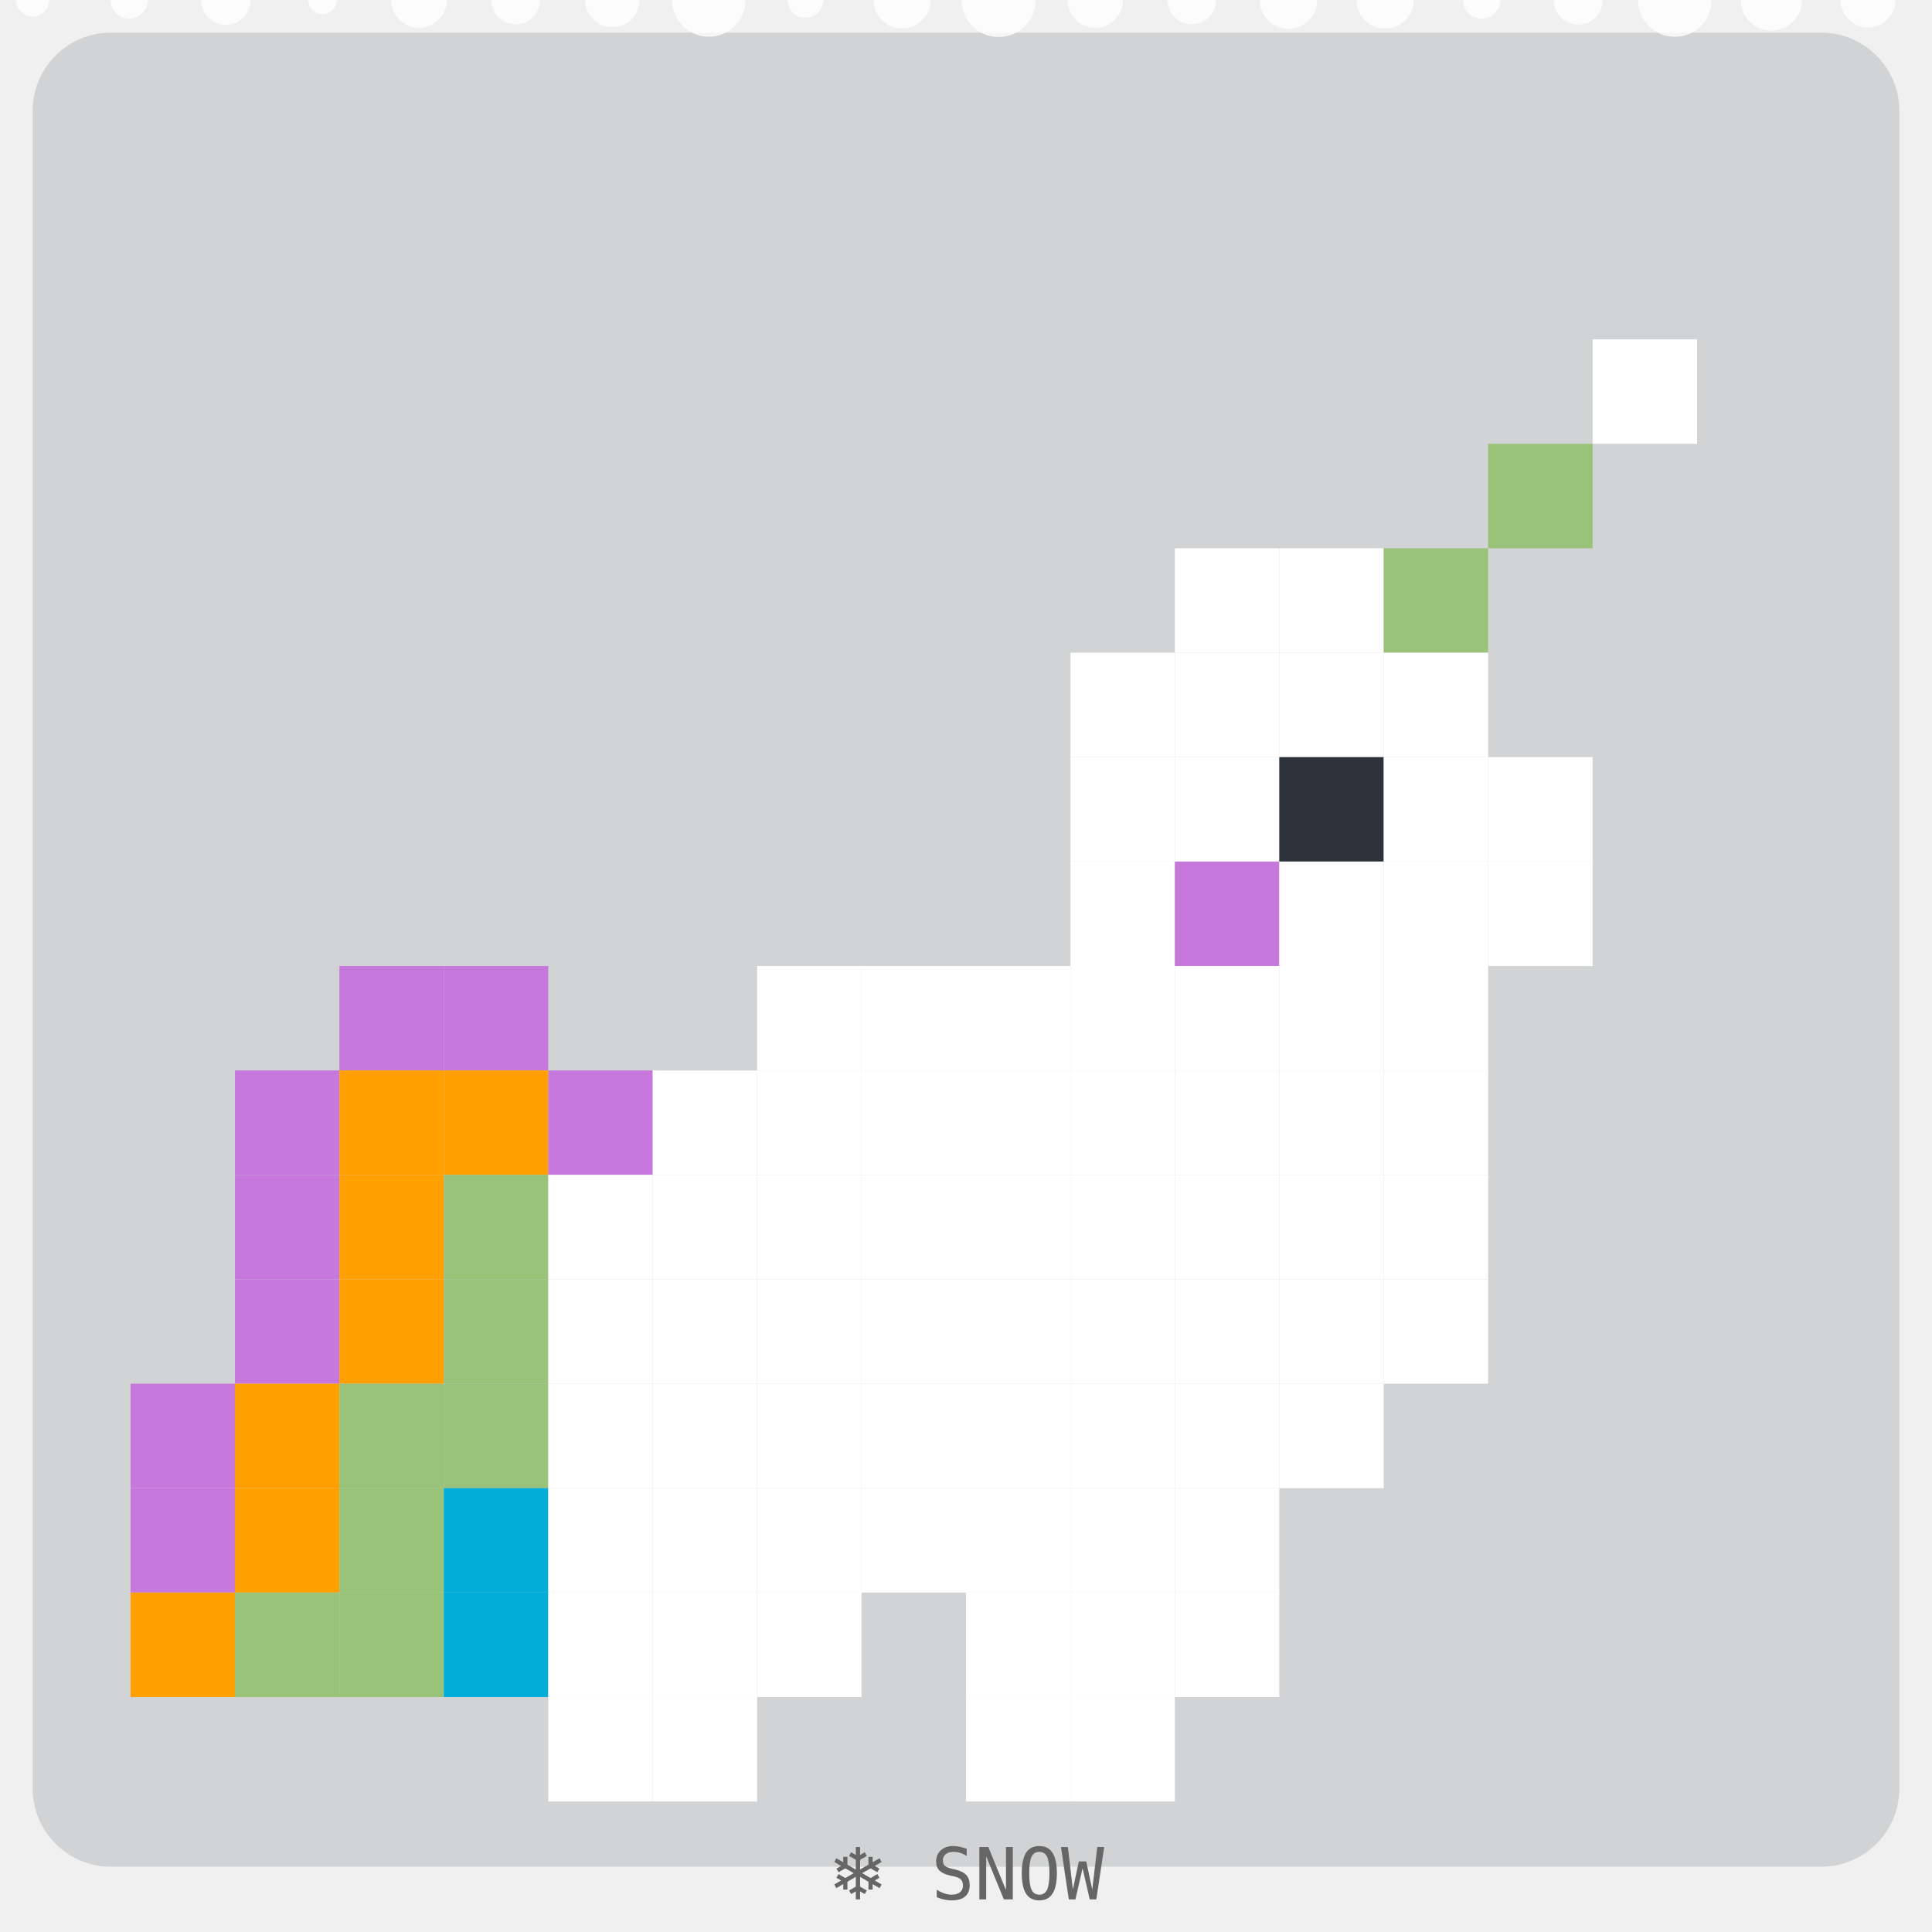
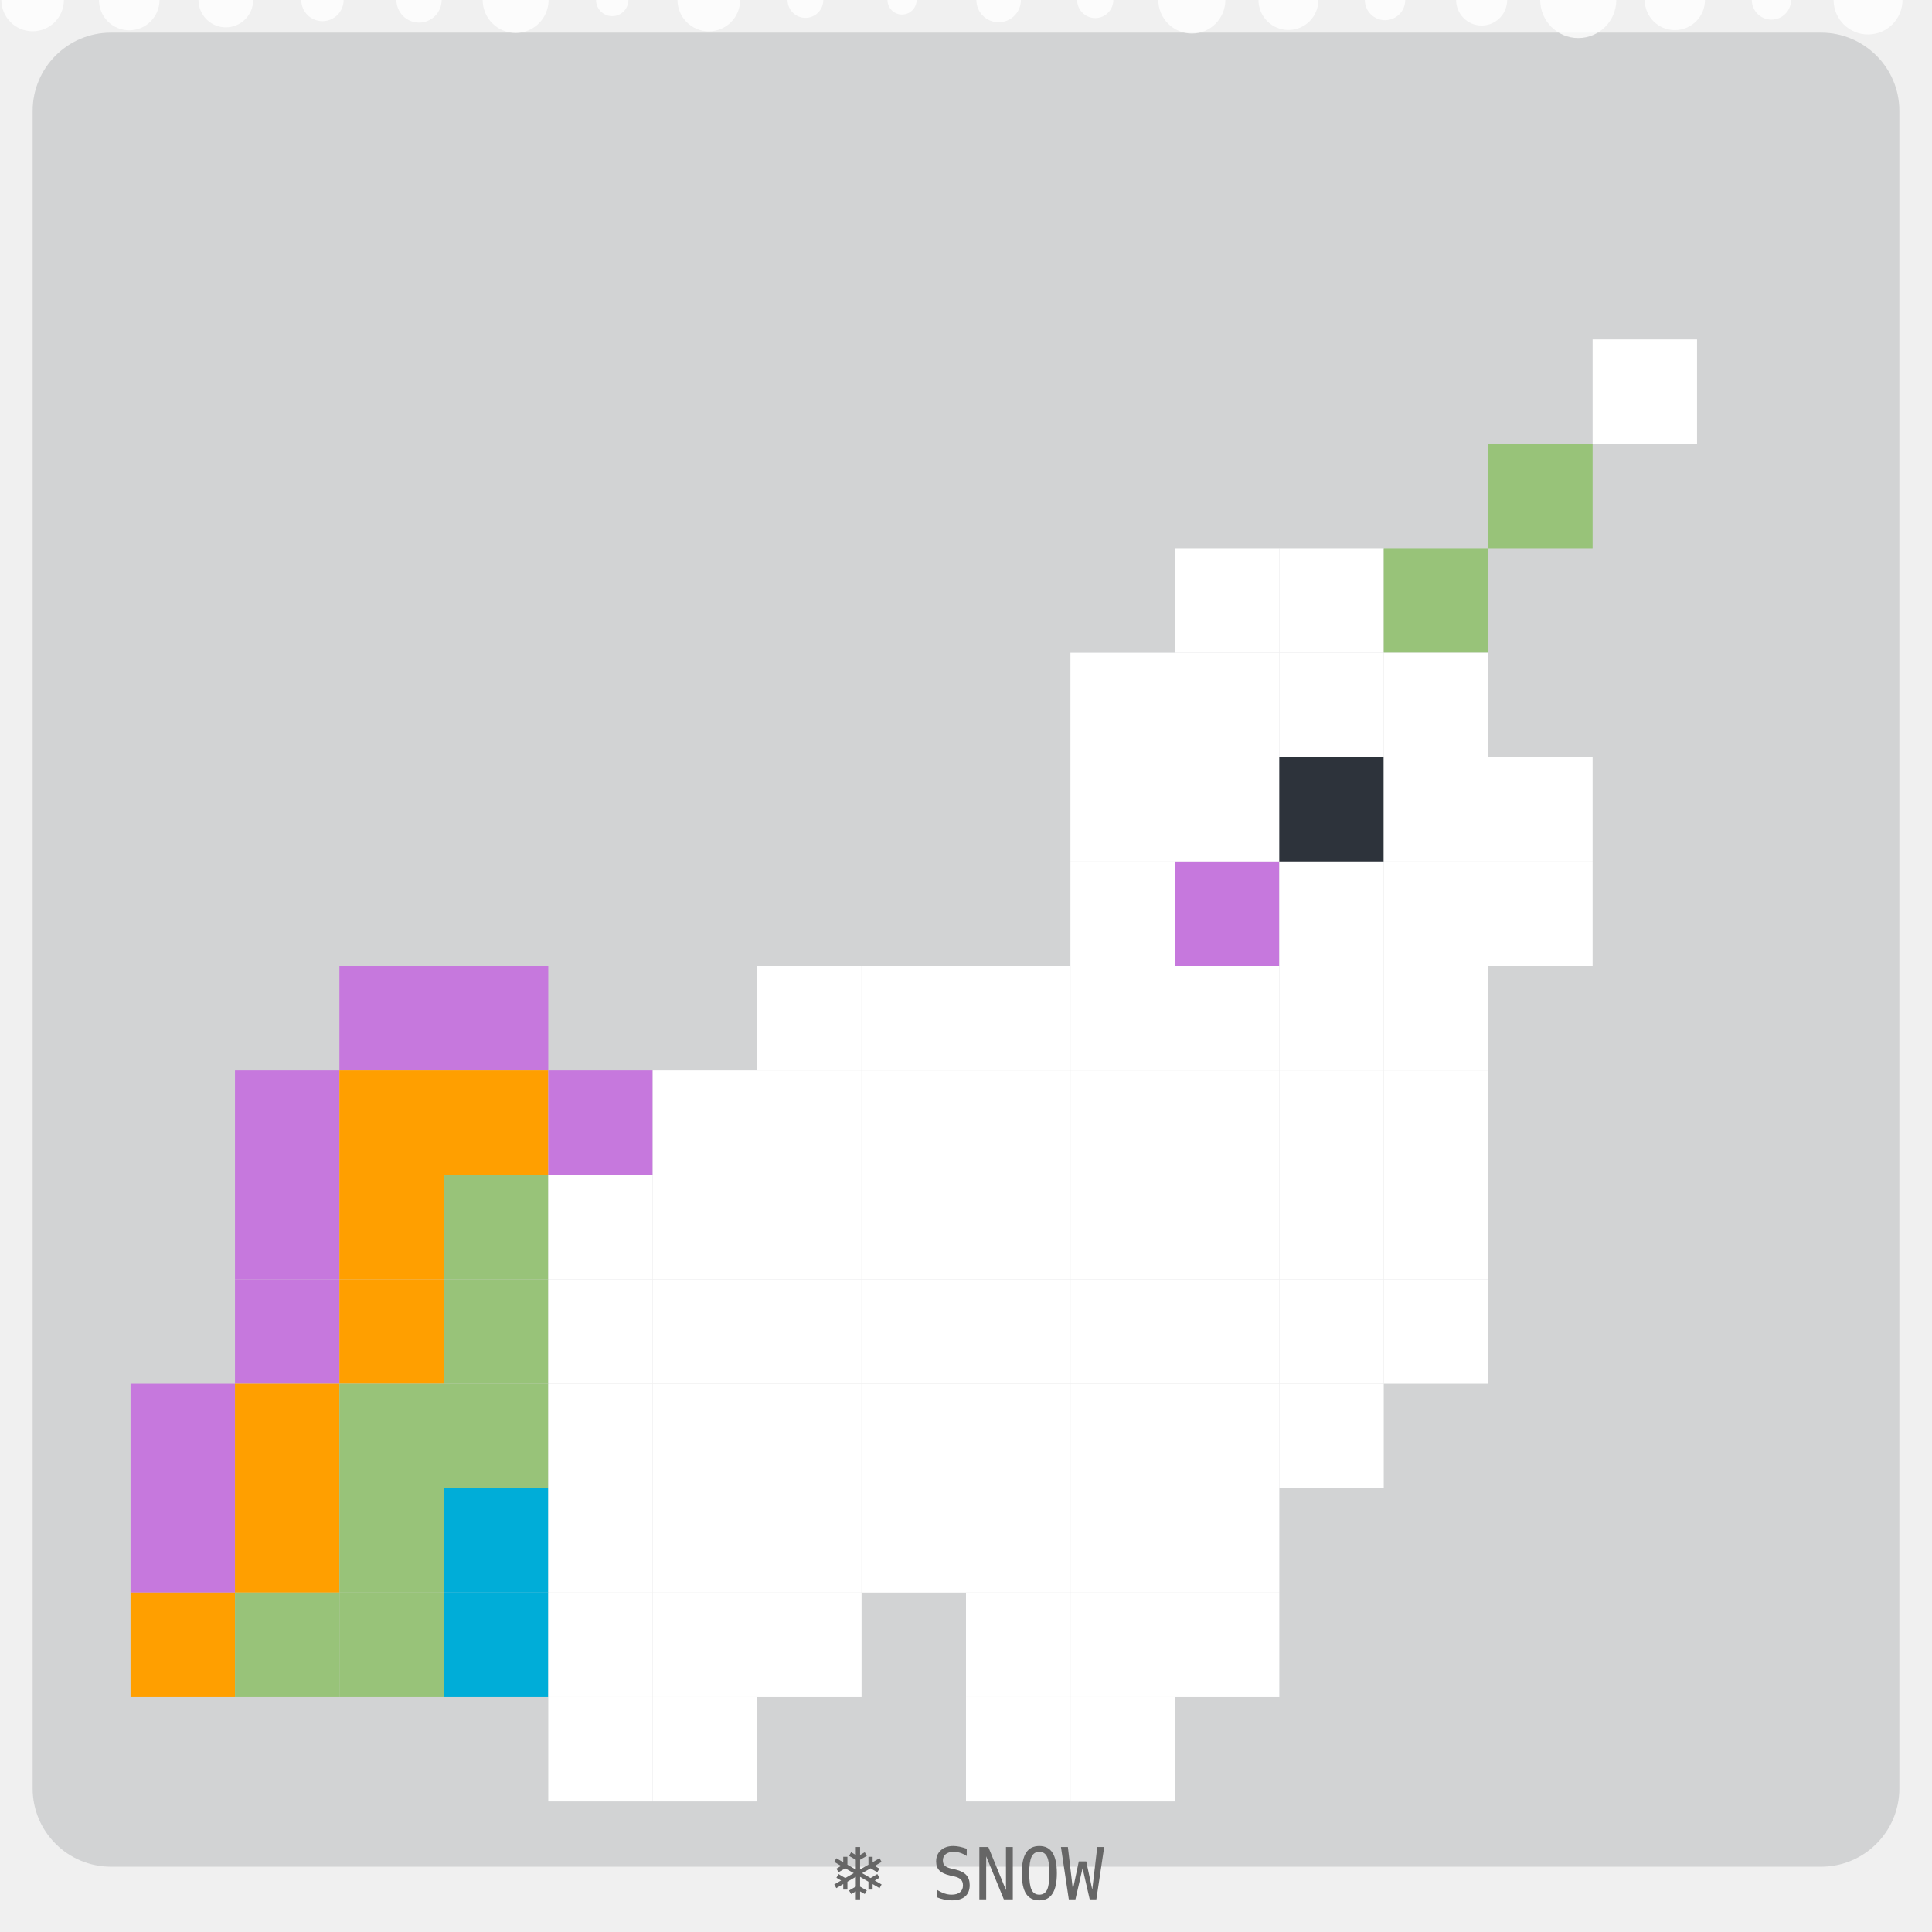
<svg xmlns="http://www.w3.org/2000/svg" width="296" height="296" viewBox="0 0 296 296">
  <style>.pet { transform-origin: center; }</style>
  <rect x="5" y="5" width="286" height="281" rx="12" ry="12" fill="rgba(45, 51, 59, 0.15)" />
  <g class="weather-layer" style="pointer-events: none;">
    <g fill="#ffffff">
-       <circle cx="5" cy="0" r="2.538" opacity="0.8">
-         <animate attributeName="cy" values="0;296" dur="4.067s" begin="1.061s" repeatCount="indefinite" />
+       <circle cx="5" cy="0" r="4.791" opacity="0.8">
+         <animate attributeName="cy" values="0;296" dur="2.042s" begin="0.205s" repeatCount="indefinite" />
      </circle>
-       <circle cx="19.8" cy="0" r="2.849" opacity="0.8">
-         <animate attributeName="cy" values="0;296" dur="4.936s" begin="1.523s" repeatCount="indefinite" />
+       <circle cx="19.8" cy="0" r="4.64" opacity="0.8">
+         <animate attributeName="cy" values="0;296" dur="4.186s" begin="1.457s" repeatCount="indefinite" />
      </circle>
-       <circle cx="34.6" cy="0" r="3.801" opacity="0.8">
-         <animate attributeName="cy" values="0;296" dur="2.289s" begin="0.797s" repeatCount="indefinite" />
+       <circle cx="34.6" cy="0" r="4.19" opacity="0.8">
+         <animate attributeName="cy" values="0;296" dur="4.781s" begin="1.737s" repeatCount="indefinite" />
      </circle>
-       <circle cx="49.4" cy="0" r="2.178" opacity="0.8">
-         <animate attributeName="cy" values="0;296" dur="4.559s" begin="1.303s" repeatCount="indefinite" />
+       <circle cx="49.4" cy="0" r="3.244" opacity="0.8">
+         <animate attributeName="cy" values="0;296" dur="4.711s" begin="1.443s" repeatCount="indefinite" />
      </circle>
-       <circle cx="64.2" cy="0" r="4.266" opacity="0.8">
-         <animate attributeName="cy" values="0;296" dur="3.875s" begin="0.939s" repeatCount="indefinite" />
+       <circle cx="64.2" cy="0" r="3.465" opacity="0.8">
+         <animate attributeName="cy" values="0;296" dur="4.993s" begin="0.058s" repeatCount="indefinite" />
      </circle>
-       <circle cx="79" cy="0" r="3.732" opacity="0.8">
-         <animate attributeName="cy" values="0;296" dur="3.176s" begin="0.179s" repeatCount="indefinite" />
+       <circle cx="79" cy="0" r="5.049" opacity="0.8">
+         <animate attributeName="cy" values="0;296" dur="4.011s" begin="1.455s" repeatCount="indefinite" />
      </circle>
-       <circle cx="93.8" cy="0" r="4.167" opacity="0.8">
-         <animate attributeName="cy" values="0;296" dur="3.73s" begin="0.182s" repeatCount="indefinite" />
+       <circle cx="93.8" cy="0" r="2.48" opacity="0.8">
+         <animate attributeName="cy" values="0;296" dur="2.052s" begin="0.405s" repeatCount="indefinite" />
      </circle>
-       <circle cx="108.6" cy="0" r="5.632" opacity="0.8">
-         <animate attributeName="cy" values="0;296" dur="4.78s" begin="0.727s" repeatCount="indefinite" />
+       <circle cx="108.6" cy="0" r="4.801" opacity="0.8">
+         <animate attributeName="cy" values="0;296" dur="4.275s" begin="1.551s" repeatCount="indefinite" />
      </circle>
-       <circle cx="123.4" cy="0" r="2.732" opacity="0.8">
-         <animate attributeName="cy" values="0;296" dur="4.886s" begin="0.537s" repeatCount="indefinite" />
+       <circle cx="123.4" cy="0" r="2.739" opacity="0.8">
+         <animate attributeName="cy" values="0;296" dur="4.002s" begin="1.754s" repeatCount="indefinite" />
      </circle>
-       <circle cx="138.2" cy="0" r="4.367" opacity="0.8">
-         <animate attributeName="cy" values="0;296" dur="2.891s" begin="1.601s" repeatCount="indefinite" />
+       <circle cx="138.2" cy="0" r="2.231" opacity="0.8">
+         <animate attributeName="cy" values="0;296" dur="3.715s" begin="0.086s" repeatCount="indefinite" />
      </circle>
-       <circle cx="153" cy="0" r="5.675" opacity="0.8">
-         <animate attributeName="cy" values="0;296" dur="2.061s" begin="0.251s" repeatCount="indefinite" />
+       <circle cx="153" cy="0" r="3.411" opacity="0.8">
+         <animate attributeName="cy" values="0;296" dur="3.432s" begin="0.407s" repeatCount="indefinite" />
      </circle>
-       <circle cx="167.8" cy="0" r="4.262" opacity="0.8">
-         <animate attributeName="cy" values="0;296" dur="4.153s" begin="1.682s" repeatCount="indefinite" />
+       <circle cx="167.8" cy="0" r="2.771" opacity="0.8">
+         <animate attributeName="cy" values="0;296" dur="2.322s" begin="0.113s" repeatCount="indefinite" />
      </circle>
-       <circle cx="182.6" cy="0" r="3.715" opacity="0.8">
-         <animate attributeName="cy" values="0;296" dur="3.587s" begin="0.082s" repeatCount="indefinite" />
+       <circle cx="182.6" cy="0" r="5.137" opacity="0.8">
+         <animate attributeName="cy" values="0;296" dur="4.849s" begin="0.807s" repeatCount="indefinite" />
      </circle>
-       <circle cx="197.4" cy="0" r="4.41" opacity="0.8">
-         <animate attributeName="cy" values="0;296" dur="2.527s" begin="0.828s" repeatCount="indefinite" />
+       <circle cx="197.4" cy="0" r="4.592" opacity="0.8">
+         <animate attributeName="cy" values="0;296" dur="2.04s" begin="0.128s" repeatCount="indefinite" />
      </circle>
-       <circle cx="212.2" cy="0" r="4.389" opacity="0.8">
-         <animate attributeName="cy" values="0;296" dur="2.356s" begin="1.974s" repeatCount="indefinite" />
+       <circle cx="212.2" cy="0" r="3.095" opacity="0.8">
+         <animate attributeName="cy" values="0;296" dur="2.331s" begin="0.14s" repeatCount="indefinite" />
      </circle>
-       <circle cx="227" cy="0" r="2.859" opacity="0.8">
-         <animate attributeName="cy" values="0;296" dur="2.381s" begin="1.49s" repeatCount="indefinite" />
+       <circle cx="227" cy="0" r="3.911" opacity="0.8">
+         <animate attributeName="cy" values="0;296" dur="3.059s" begin="0.987s" repeatCount="indefinite" />
      </circle>
-       <circle cx="241.8" cy="0" r="3.769" opacity="0.8">
-         <animate attributeName="cy" values="0;296" dur="4.58s" begin="0.666s" repeatCount="indefinite" />
+       <circle cx="241.8" cy="0" r="5.829" opacity="0.8">
+         <animate attributeName="cy" values="0;296" dur="3.372s" begin="0.686s" repeatCount="indefinite" />
      </circle>
-       <circle cx="256.6" cy="0" r="5.643" opacity="0.8">
-         <animate attributeName="cy" values="0;296" dur="2.12s" begin="1.504s" repeatCount="indefinite" />
+       <circle cx="256.6" cy="0" r="4.615" opacity="0.8">
+         <animate attributeName="cy" values="0;296" dur="4.529s" begin="0.282s" repeatCount="indefinite" />
      </circle>
-       <circle cx="271.4" cy="0" r="4.698" opacity="0.8">
-         <animate attributeName="cy" values="0;296" dur="3.788s" begin="0.52s" repeatCount="indefinite" />
+       <circle cx="271.4" cy="0" r="3.009" opacity="0.8">
+         <animate attributeName="cy" values="0;296" dur="2.151s" begin="0.851s" repeatCount="indefinite" />
      </circle>
-       <circle cx="286.2" cy="0" r="4.21" opacity="0.8">
-         <animate attributeName="cy" values="0;296" dur="3.025s" begin="0.213s" repeatCount="indefinite" />
+       <circle cx="286.2" cy="0" r="5.279" opacity="0.8">
+         <animate attributeName="cy" values="0;296" dur="4.214s" begin="0.845s" repeatCount="indefinite" />
      </circle>
    </g>
  </g>
  <g transform="translate(20, 20)">
    <g class="pet">
      <rect x="224" y="32" width="16" height="16" fill="#ffffff" />
      <rect x="208" y="48" width="16" height="16" fill="#98c379" />
      <rect x="160" y="64" width="16" height="16" fill="#ffffff" />
      <rect x="176" y="64" width="16" height="16" fill="#ffffff" />
      <rect x="192" y="64" width="16" height="16" fill="#98c379" />
      <rect x="144" y="80" width="16" height="16" fill="#ffffff" />
      <rect x="160" y="80" width="16" height="16" fill="#ffffff" />
      <rect x="176" y="80" width="16" height="16" fill="#ffffff" />
      <rect x="192" y="80" width="16" height="16" fill="#ffffff" />
      <rect x="144" y="96" width="16" height="16" fill="#ffffff" />
      <rect x="160" y="96" width="16" height="16" fill="#ffffff" />
      <rect x="176" y="96" width="16" height="16" fill="#2d333b" />
      <rect x="192" y="96" width="16" height="16" fill="#ffffff" />
      <rect x="208" y="96" width="16" height="16" fill="#ffffff" />
      <rect x="144" y="112" width="16" height="16" fill="#ffffff" />
      <rect x="160" y="112" width="16" height="16" fill="#C678DD" />
      <rect x="176" y="112" width="16" height="16" fill="#ffffff" />
      <rect x="192" y="112" width="16" height="16" fill="#ffffff" />
      <rect x="208" y="112" width="16" height="16" fill="#ffffff" />
      <rect x="32" y="128" width="16" height="16" fill="#C678DD" />
      <rect x="48" y="128" width="16" height="16" fill="#C678DD" />
      <rect x="96" y="128" width="16" height="16" fill="#ffffff" />
      <rect x="112" y="128" width="16" height="16" fill="#ffffff" />
      <rect x="128" y="128" width="16" height="16" fill="#ffffff" />
      <rect x="144" y="128" width="16" height="16" fill="#ffffff" />
      <rect x="160" y="128" width="16" height="16" fill="#ffffff" />
      <rect x="176" y="128" width="16" height="16" fill="#ffffff" />
      <rect x="192" y="128" width="16" height="16" fill="#ffffff" />
      <rect x="16" y="144" width="16" height="16" fill="#C678DD" />
      <rect x="32" y="144" width="16" height="16" fill="#FF9F00" />
      <rect x="48" y="144" width="16" height="16" fill="#FF9F00" />
      <rect x="64" y="144" width="16" height="16" fill="#C678DD" />
      <rect x="80" y="144" width="16" height="16" fill="#ffffff" />
      <rect x="96" y="144" width="16" height="16" fill="#ffffff" />
      <rect x="112" y="144" width="16" height="16" fill="#ffffff" />
      <rect x="128" y="144" width="16" height="16" fill="#ffffff" />
      <rect x="144" y="144" width="16" height="16" fill="#ffffff" />
      <rect x="160" y="144" width="16" height="16" fill="#ffffff" />
      <rect x="176" y="144" width="16" height="16" fill="#ffffff" />
      <rect x="192" y="144" width="16" height="16" fill="#ffffff" />
      <rect x="16" y="160" width="16" height="16" fill="#C678DD" />
      <rect x="32" y="160" width="16" height="16" fill="#FF9F00" />
      <rect x="48" y="160" width="16" height="16" fill="#98c379" />
      <rect x="64" y="160" width="16" height="16" fill="#ffffff" />
      <rect x="80" y="160" width="16" height="16" fill="#ffffff" />
      <rect x="96" y="160" width="16" height="16" fill="#ffffff" />
      <rect x="112" y="160" width="16" height="16" fill="#ffffff" />
      <rect x="128" y="160" width="16" height="16" fill="#ffffff" />
      <rect x="144" y="160" width="16" height="16" fill="#ffffff" />
      <rect x="160" y="160" width="16" height="16" fill="#ffffff" />
      <rect x="176" y="160" width="16" height="16" fill="#ffffff" />
      <rect x="192" y="160" width="16" height="16" fill="#ffffff" />
      <rect x="16" y="176" width="16" height="16" fill="#C678DD" />
      <rect x="32" y="176" width="16" height="16" fill="#FF9F00" />
      <rect x="48" y="176" width="16" height="16" fill="#98c379" />
      <rect x="64" y="176" width="16" height="16" fill="#ffffff" />
      <rect x="80" y="176" width="16" height="16" fill="#ffffff" />
      <rect x="96" y="176" width="16" height="16" fill="#ffffff" />
      <rect x="112" y="176" width="16" height="16" fill="#ffffff" />
      <rect x="128" y="176" width="16" height="16" fill="#ffffff" />
      <rect x="144" y="176" width="16" height="16" fill="#ffffff" />
      <rect x="160" y="176" width="16" height="16" fill="#ffffff" />
      <rect x="176" y="176" width="16" height="16" fill="#ffffff" />
      <rect x="192" y="176" width="16" height="16" fill="#ffffff" />
      <rect x="0" y="192" width="16" height="16" fill="#C678DD" />
      <rect x="16" y="192" width="16" height="16" fill="#FF9F00" />
      <rect x="32" y="192" width="16" height="16" fill="#98c379" />
      <rect x="48" y="192" width="16" height="16" fill="#98c379" />
      <rect x="64" y="192" width="16" height="16" fill="#ffffff" />
      <rect x="80" y="192" width="16" height="16" fill="#ffffff" />
      <rect x="96" y="192" width="16" height="16" fill="#ffffff" />
      <rect x="112" y="192" width="16" height="16" fill="#ffffff" />
      <rect x="128" y="192" width="16" height="16" fill="#ffffff" />
      <rect x="144" y="192" width="16" height="16" fill="#ffffff" />
      <rect x="160" y="192" width="16" height="16" fill="#ffffff" />
      <rect x="176" y="192" width="16" height="16" fill="#ffffff" />
      <rect x="0" y="208" width="16" height="16" fill="#C678DD" />
      <rect x="16" y="208" width="16" height="16" fill="#FF9F00" />
      <rect x="32" y="208" width="16" height="16" fill="#98c379" />
      <rect x="48" y="208" width="16" height="16" fill="#00ADD8" />
      <rect x="64" y="208" width="16" height="16" fill="#ffffff" />
      <rect x="80" y="208" width="16" height="16" fill="#ffffff" />
      <rect x="96" y="208" width="16" height="16" fill="#ffffff" />
      <rect x="112" y="208" width="16" height="16" fill="#ffffff" />
      <rect x="128" y="208" width="16" height="16" fill="#ffffff" />
      <rect x="144" y="208" width="16" height="16" fill="#ffffff" />
      <rect x="160" y="208" width="16" height="16" fill="#ffffff" />
      <rect x="0" y="224" width="16" height="16" fill="#FF9F00" />
      <rect x="16" y="224" width="16" height="16" fill="#98c379" />
      <rect x="32" y="224" width="16" height="16" fill="#98c379" />
      <rect x="48" y="224" width="16" height="16" fill="#00ADD8" />
      <rect x="64" y="224" width="16" height="16" fill="#ffffff" />
      <rect x="80" y="224" width="16" height="16" fill="#ffffff" />
      <rect x="96" y="224" width="16" height="16" fill="#ffffff" />
      <rect x="128" y="224" width="16" height="16" fill="#ffffff" />
      <rect x="144" y="224" width="16" height="16" fill="#ffffff" />
      <rect x="160" y="224" width="16" height="16" fill="#ffffff" />
      <rect x="64" y="240" width="16" height="16" fill="#ffffff" />
      <rect x="80" y="240" width="16" height="16" fill="#ffffff" />
      <rect x="128" y="240" width="16" height="16" fill="#ffffff" />
      <rect x="144" y="240" width="16" height="16" fill="#ffffff" />
      <animateTransform attributeName="transform" type="translate" values="0 0; 0 -4; 0 0" dur="0.5s" repeatCount="indefinite" />
    </g>
  </g>
  <text x="50%" y="291" text-anchor="middle" font-family="monospace" font-size="11" fill="#666">❄️ SNOW</text>
</svg>
